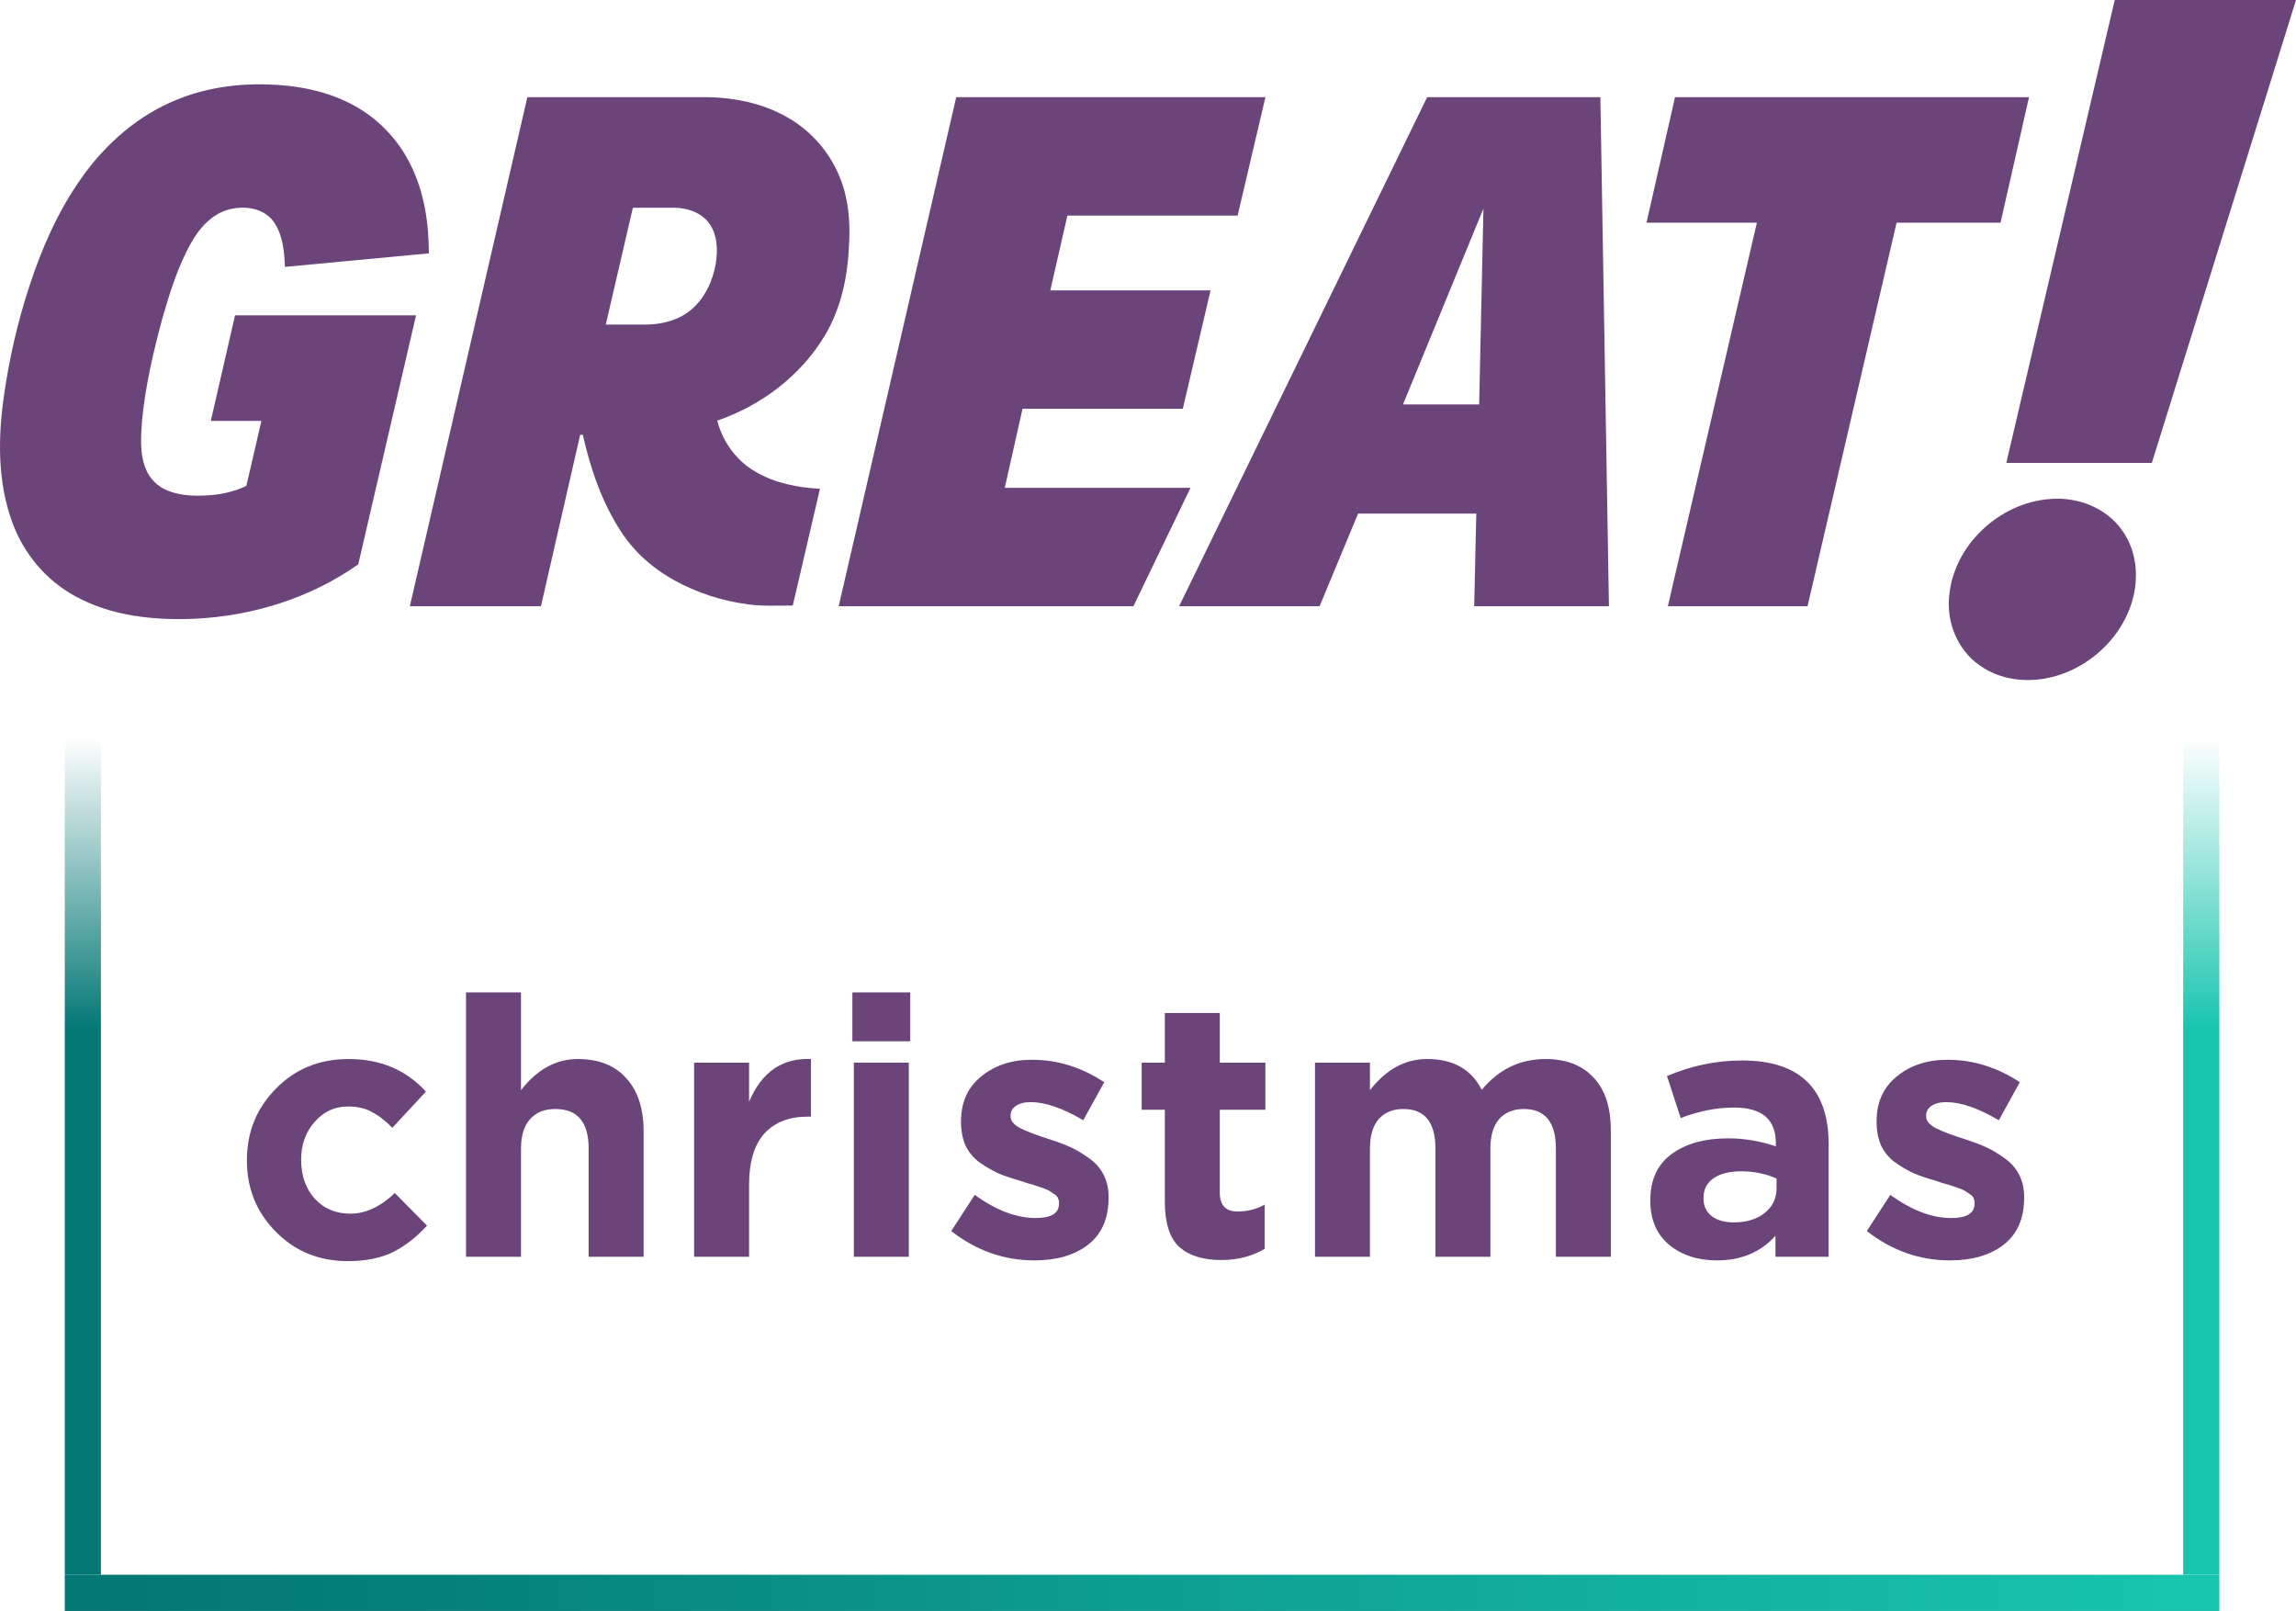
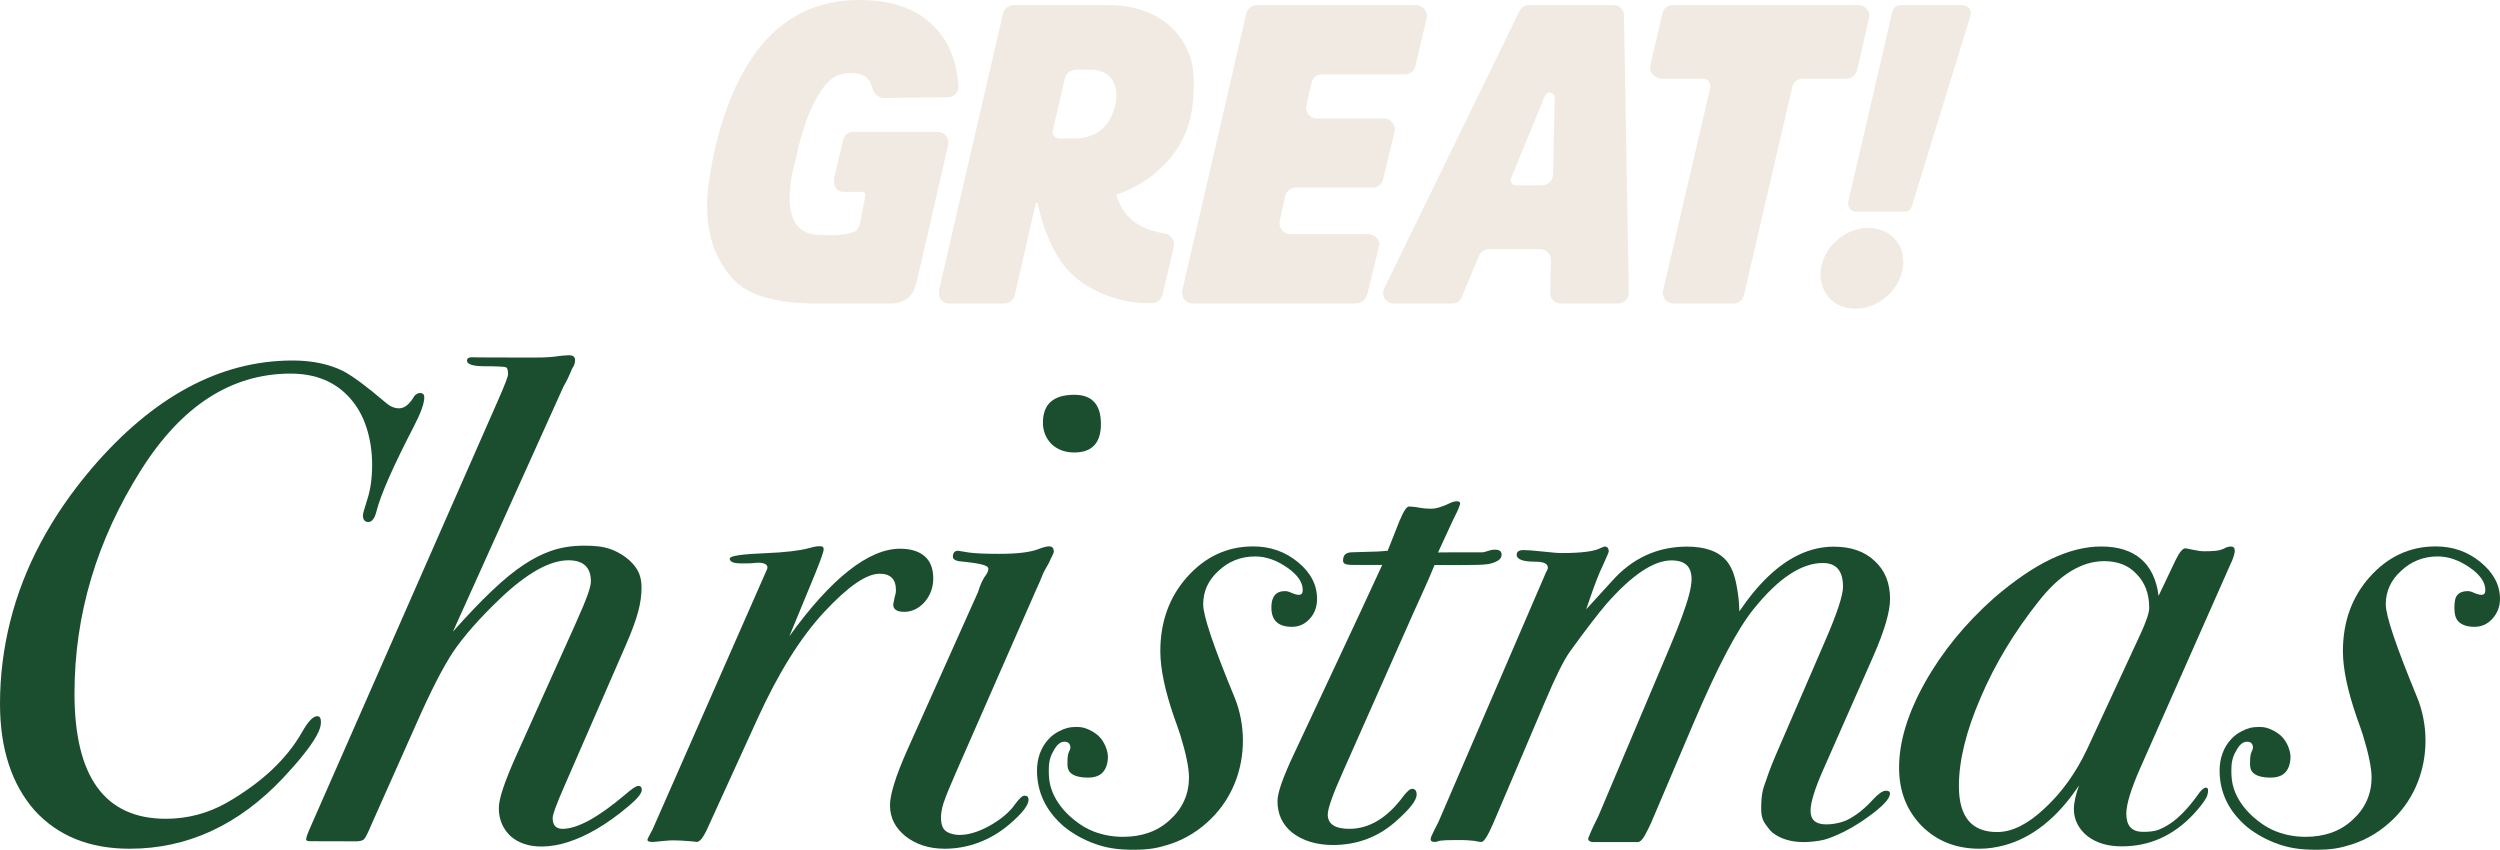
- <svg xmlns="http://www.w3.org/2000/svg" version="1.1" viewBox="0 0 759.14 532.4" xml:space="preserve">
-   <defs>
-     <linearGradient id="b" x1="128.59" x2="463.13" y1="1111.2" y2="1111.2" gradientTransform="matrix(2.0802 0 0 1.0617 -237.89 -659.08)" gradientUnits="userSpaceOnUse">
-       <stop stop-color="#027774" offset="0" />
-       <stop stop-color="#04807a" offset=".156" />
-       <stop stop-color="#0a9389" offset=".379" />
-       <stop stop-color="#0d9c90" offset=".475" />
-       <stop stop-color="#17c5ae" offset="1" />
-     </linearGradient>
-     <linearGradient id="c" x1="137.21" x2="469.36" y1="1122.5" y2="1122.5" gradientTransform="matrix(0 -.83317 1.0604 0 -456.43 634.95)" gradientUnits="userSpaceOnUse">
-       <stop stop-color="#17c5ae" offset="0" />
-       <stop stop-color="#17c5ae" offset=".65" />
-       <stop stop-color="#17c5ae" stop-opacity=".251" offset=".912" />
-       <stop stop-color="#17c5ae" stop-opacity="0" offset="1" />
-     </linearGradient>
-     <linearGradient id="a" x1="137.21" x2="469.36" y1="1122.5" y2="1122.5" gradientTransform="matrix(0 -.83317 1.0604 0 -1156.9 634.95)" gradientUnits="userSpaceOnUse">
-       <stop stop-color="#027774" offset="0" />
-       <stop stop-color="#027774" offset=".65" />
-       <stop stop-color="#027774" stop-opacity=".251" offset=".912" />
-       <stop stop-color="#027774" stop-opacity="0" offset="1" />
-     </linearGradient>
-   </defs>
-   <path d="m58.847 32.802c9.422-3.791 19.681-5.223 29.803-4.881 9.754 0.29 19.66 2.175 28.293 6.903 8.091 4.386 14.736 11.346 18.797 19.602 4.508 9.056 6.055 19.297 6.061 29.332l-47.584 4.481c-0.231-5.197-0.7-10.793-3.872-15.127-3.33-4.423-9.612-5.186-14.657-3.865-5.655 1.506-9.78 6.176-12.542 11.115-4.398 7.898-7.092 16.601-9.564 25.257-2.946 10.967-5.54 22.092-6.608 33.423-0.384 5.234-0.831 10.725 1.121 15.727 1.257 3.38 3.998 6.118 7.344 7.429 4.866 1.948 10.253 1.895 15.388 1.39 3.672-0.39 7.276-1.374 10.622-2.949 1.699-7.15 3.314-14.324 4.971-21.479h-16.714l8.007-34.91h59.847l-19.107 82.325c-15.835 11.178-35.053 17.154-54.345 17.996-13.384 0.548-27.362-0.906-39.267-7.476-9.648-5.249-17.114-14.189-20.817-24.509-4.961-13.568-4.698-28.416-2.609-42.526 1.741-11.962 4.487-23.783 8.244-35.271 4.082-12.563 9.454-24.825 17.077-35.661 8.012-11.483 19.002-21.145 32.112-26.326z" fill="#6b4579" />
-   <path d="m232.31 32.12c9.675-0.053 19.56 1.803 28.019 6.673 7.865 4.428 14.099 11.625 17.419 20.018 2.709 6.697 3.367 14.032 3.02 21.197-0.347 10.73-2.488 21.682-8.086 30.98-7.954 13.268-20.996 23.072-35.532 28.079 1.81 7.082 6.439 13.405 12.831 16.996 6.387 3.733 13.831 5.118 21.128 5.544l-8.991 38.604c-4.866-0.042-9.759 0.269-14.599-0.384-8.665-1.121-17.15-3.828-24.784-8.092-6.902-3.844-12.994-9.214-17.313-15.853-6.371-9.709-10.196-20.86-12.715-32.133h-0.882l-12.97 56.69h-43.349l38.862-168.32zm-23.064 36.566-8.954 38.62h13.647c5.15-0.1 10.459-1.482 14.483-4.831 4.609-3.844 7.286-9.619 8.27-15.458 0.658-4.486 0.526-9.535-2.32-13.305-2.562-3.438-6.965-4.92-11.116-5.026z" fill="#6b4579" />
-   <path d="m316.16 32.12h102.24l-9.196 39.151h-56.281l-5.65 24.73h52.982l-9.175 39.141h-52.987l-5.887 26.147h61.415l-18.881 39.147h-97.441z" fill="#6b4579" />
-   <path d="m529.14 32.12 2.832 168.32h-44.554l0.7-30.637h-39.085l-12.732 30.637h-46.449l82.018-168.32zm-65.26 101.59h25.185l1.411-64.735z" fill="#6b4579" />
-   <path d="m553.82 32.12h117.05l-9.422 41.502h-34.369l-29.45 126.82h-46.18l29.44-126.82h-36.489z" fill="#6b4579" />
-   <path d="m699.21 0h59.929l-47.665 153.05h-48.118z" fill="#6b4579" />
-   <path d="m677.68 164.99c9.037-0.842 18.696 2.791 23.98 10.372 5.4 7.44 5.732 17.607 2.432 25.978-3.684 9.556-11.616 17.28-21.101 21.045-9.143 3.691-20.327 3.459-28.501-2.443-7.29-5.086-11.016-14.358-10-23.109 1.605-16.711 16.617-30.585 33.191-31.843z" fill="#6b4579" />
-   <path d="m644.74 416.7q-15.067 0-27.503-9.699l7.773-11.974q10.523 7.663 20.209 7.663 7.653 0 7.653-4.79v-0.239q0-0.838-0.359-1.557-0.239-0.718-1.076-1.197-0.837-0.599-1.554-1.078t-2.152-0.958q-1.435-0.479-2.392-0.838-0.957-0.359-2.87-0.838-1.794-0.599-2.87-0.958-3.946-1.078-6.936-2.395-2.87-1.317-5.979-3.472-2.989-2.155-4.663-5.508-1.554-3.472-1.554-7.903v-0.239q0-9.459 6.696-14.848 6.696-5.508 16.741-5.508 12.675 0 23.916 7.424l-6.936 12.572q-10.164-5.987-17.339-5.987-3.229 0-5.022 1.317-1.674 1.197-1.674 3.113v0.239q0 2.275 3.229 3.951 3.348 1.676 9.805 3.712 4.066 1.317 6.936 2.634t5.979 3.592q3.109 2.155 4.783 5.388t1.674 7.424v0.239q0 10.297-6.816 15.566-6.696 5.149-17.698 5.149z" fill="#6b4579" stroke-width=".943" />
-   <path d="m567.66 416.7q-9.447 0-15.784-5.149-6.218-5.269-6.218-14.488v-0.239q0-10.058 6.936-15.207 7.055-5.269 18.893-5.269 7.773 0 15.665 2.634v-1.078q0-11.734-13.751-11.734-8.729 0-17.698 3.472l-4.544-13.89q12.077-5.149 24.872-5.149 14.469 0 21.644 7.184 6.936 6.945 6.936 20.475v37.239h-17.578v-6.945q-7.294 8.142-19.372 8.142zm5.501-12.572q6.457 0 10.284-3.113 3.946-3.113 3.946-8.142v-3.233q-5.381-2.395-11.599-2.395-5.859 0-9.207 2.275t-3.348 6.586v0.239q0 3.592 2.75 5.747 2.75 2.035 7.175 2.035z" fill="#6b4579" stroke-width=".943" />
-   <path d="m452.96 415.5h-18.176v-64.18h18.176v9.1q8.012-10.297 18.893-10.297 12.914 0 18.056 10.178 8.49-10.178 21.046-10.178 10.284 0 15.904 6.107 5.74 5.987 5.74 17.482v41.789h-18.176v-35.802q0-13.051-10.642-13.051-5.142 0-8.131 3.353-2.87 3.353-2.87 9.699v35.802h-18.176v-35.802q0-13.051-10.642-13.051-5.142 0-8.131 3.353-2.87 3.353-2.87 9.699z" fill="#6b4579" stroke-width=".943" />
-   <path d="m403.79 416.58q-8.968 0-13.871-4.311-4.783-4.43-4.783-14.967v-30.413h-7.653v-15.566h7.653v-16.404h18.176v16.404h15.067v15.566h-15.067v27.42q0 6.226 5.859 6.226 4.903 0 8.968-2.275v14.608q-6.218 3.712-14.349 3.712z" fill="#6b4579" stroke-width=".943" />
-   <path d="m342.02 416.7q-15.067 0-27.503-9.699l7.773-11.974q10.523 7.663 20.209 7.663 7.653 0 7.653-4.79v-0.239q0-0.838-0.359-1.557-0.239-0.718-1.076-1.197-0.837-0.599-1.554-1.078t-2.152-0.958q-1.435-0.479-2.392-0.838-0.957-0.359-2.87-0.838-1.794-0.599-2.87-0.958-3.946-1.078-6.936-2.395-2.87-1.317-5.979-3.472-2.99-2.155-4.663-5.508-1.554-3.472-1.554-7.903v-0.239q0-9.459 6.696-14.848 6.696-5.508 16.741-5.508 12.675 0 23.916 7.424l-6.936 12.572q-10.164-5.987-17.339-5.987-3.229 0-5.022 1.317-1.674 1.197-1.674 3.113v0.239q0 2.275 3.229 3.951 3.348 1.676 9.805 3.712 4.066 1.317 6.936 2.634t5.979 3.592q3.109 2.155 4.783 5.388t1.674 7.424v0.239q0 10.297-6.816 15.566-6.696 5.149-17.698 5.149z" fill="#6b4579" stroke-width=".943" />
-   <path d="m300.49 415.5h-18.176v-64.18h18.176z" fill="#6b4579" stroke-width=".943" />
-   <path d="m300.96 344.26h-19.132v-16.165h19.132z" fill="#6b4579" stroke-width=".943" />
-   <path d="m247.67 415.5h-18.176v-64.18h18.176v12.932q6.218-14.728 20.448-14.129v19.038h-0.957q-9.327 0-14.469 5.628-5.022 5.628-5.022 17.003z" fill="#6b4579" stroke-width=".943" />
-   <path d="m115 416.94q-14.23 0-23.796-9.699-9.566-9.699-9.566-23.469v-0.239q0-13.89 9.566-23.588 9.566-9.819 24.035-9.819 15.784 0 25.59 10.776l-11.121 11.974q-3.468-3.592-6.816-5.269-3.229-1.796-7.773-1.796-6.696 0-11.121 5.149-4.424 5.029-4.424 12.333v0.239q0 7.663 4.424 12.692 4.544 5.029 11.838 5.029 7.533 0 14.708-6.825l10.642 10.776q-5.261 5.747-11.24 8.741-5.979 2.993-14.947 2.993z" fill="#6b4579" stroke-width=".943" />
-   <path d="m172.26 415.5h-18.176v-87.409h18.176v32.329q8.012-10.297 18.774-10.297 10.403 0 16.023 6.346 5.74 6.226 5.74 17.482v41.549h-18.176v-35.802q0-13.051-11.001-13.051-5.381 0-8.37 3.353-2.989 3.353-2.989 9.699z" fill="#6b4579" stroke-width=".943" />
-   <path d="m21.416 520.63v11.968h712.38v-11.968z" fill="url(#b)" stroke-width="1.523" paint-order="stroke markers" />
-   <path d="m721.84 520.63h11.953v-276.74h-11.953z" fill="url(#c)" />
-   <path d="m21.416 520.63h11.953v-276.74h-11.953z" fill="url(#a)" />
+ <svg xmlns="http://www.w3.org/2000/svg" version="1.1" width="1409.697" height="479.16" viewBox="0 0 1409.697 479.16">
+   <path d="M1054.263 128.485c-.86-.025-1.72.002-2.573.082-12.505.957-23.83 11.508-25.041 24.217-.766 6.655 2.045 13.706 7.545 17.574 6.167 4.489 14.606 4.664 21.504 1.857 7.156-2.863 13.14-8.736 15.92-16.004 2.49-6.367 2.24-14.098-1.834-19.756-3.489-5.045-9.504-7.792-15.521-7.971Z" fill="#f1eae2" />
+   <path d="m1067.008 6.762-24.687 106.439c-.474 2.043-.088 3.401.74 4.444.828 1.042 2.107 1.727 3.577 1.727h27.437c1.783 0 3.361-1.168 3.884-2.867l33.133-107.532c.514-1.67.134-3.481-.853-4.496-.988-1.014-2.479-1.61-3.978-1.61h-34.311c-1.863 0-4.204.714-4.942 3.896Z" fill="#f1eae2" />
+   <path d="m937.484 7.25-6.8 29.308c-1.243 5.358 3.458 7.793 6.192 7.793h22.849c4.814 0 4.959 3.826 4.522 5.707L937.775 163.809c-.865 3.715 1.966 7.305 5.8 7.305h34.005c2.928 0 5.169-2.018 5.832-4.87l27.242-117.265c.63-2.709 3.044-4.627 5.825-4.627h24.619c2.926 0 5.462-2.023 6.114-4.874l6.693-29.299c.88-3.853-2.091-7.312-6.03-7.312H943.101c-2.511 0-5.002 1.732-5.617 4.384Z" fill="#f1eae2" />
+   <path d="M856.696 6.461 780.541 162.573c-1.923 3.943.948 8.538 5.335 8.538h33.174c2.271 0 4.273-1.366 5.15-3.461l9.841-23.484c.936-2.234 3.118-3.692 5.54-3.692h28.714c3.515 0 6.341 2.893 6.257 6.407l-.435 18.231c-.079 3.29 2.568 5.998 5.858 5.998h32.375c3.434 0 6.2-2.816 6.139-6.249L915.703 8.615c-.057-3.192-2.66-5.749-5.853-5.749H862.45a6.402 6.402 0 0 0-5.754 3.595Zm19.991 48.682-.938 43.134c-.075 3.473-2.912 6.248-6.386 6.248h-14.686c-2.027 0-3.407-2.057-2.638-3.932l19.105-46.605c1.21-2.953 5.612-2.036 5.542 1.155Z" fill="#f1eae2" />
+   <path d="m702.7 7.738-35.981 155.822c-.892 3.863 1.842 7.551 5.806 7.551h91.925c3.083 0 5.782-2.168 6.502-5.098l6.594-26.848c1.144-4.659-3.495-7.139-5.57-7.139h-44.312c-3.925 0-6.928-3.683-6.063-7.564l3.085-13.831c.636-2.852 3.167-4.88 6.088-4.88h43.3c2.785 0 5.207-1.911 5.856-4.62l6.415-26.793c.92-3.844-1.993-7.537-5.946-7.537h-37.917c-3.842 0-6.69-3.567-5.839-7.314l2.937-12.929c.615-2.709 3.024-4.632 5.802-4.632h46.867c2.784 0 5.202-1.914 5.842-4.623l6.351-26.895c.909-3.851-2.012-7.543-5.969-7.543H708.825c-2.927 0-5.466 2.02-6.125 4.872Z" fill="#f1eae2" />
+   <path d="M624.63 2.866h-52.943c-2.927 0-5.47 2.029-6.127 4.871l-35.889 155.082c-.364 1.573-.473 4.072.802 5.893 1.011 1.444 2.633 2.402 4.678 2.402h31.249c2.779 0 5.189-1.921 5.808-4.631l11.893-52.059h.912c2.52 11.273 6.303 22.424 12.674 32.133 4.319 6.639 10.467 12.01 17.369 15.854 7.633 4.265 16.119 6.97 24.783 8.092 3.103.418 6.732.441 9.861.415 3.078-.022 5.242-2.146 5.95-5.141l6.252-26.635c.746-3.593-1.721-7.062-5.36-7.537-4.987-.781-9.877-2.203-14.239-4.753-6.392-3.591-11.022-9.977-12.832-17.059 14.536-5.007 27.577-14.66 35.531-27.928 5.598-9.298 7.739-19.449 8.086-30.18.347-7.166-.078-15.102-2.787-21.799-1.66-4.196-4.085-8.193-7.1-11.695-3.015-3.502-6.618-6.374-10.551-8.588-8.459-4.87-18.345-6.79-28.02-6.738ZM606.9 39.276h8.677c4.151.105 8.602 1.673 11.164 5.111 2.846 3.77 3.076 8.819 2.418 13.305-.984 5.839-3.708 11.715-8.316 15.559-4.024 3.349-9.434 4.775-14.584 4.875H597.35c-2.428 0-4.223-2.261-3.672-4.626l6.781-29.11c.698-2.994 3.367-5.113 6.441-5.113Z" fill="#f1eae2" />
+   <path d="M487.35.051c-10.122-.342-20.582 1.01-30.004 4.801-13.11 5.181-24.035 14.468-32.047 25.951-7.623 10.836-12.959 22.398-17.041 34.961-3.756 11.489-6.403 22.508-8.145 34.471-1.013 6.588-1.501 11.925-1.43 17.049.084 6.087.626 9.44 1.705 14.74 1.627 7.993 5.055 15.461 10.059 21.936 5.596 7.241 12.216 12.132 26.963 15.182 9.329 1.929 21.396 1.973 21.396 1.973H502.55c3.146 0 6.858-.986 9.185-2.838 1.164-.926 2.121-2.145 2.929-3.414.808-1.27 1.849-4.525 2.21-6.021l1.56-6.463 16.224-70.717c.84-3.66-1.981-7.309-5.819-7.309h-47.828c-2.637 0-4.949 1.911-5.53 4.38l-5.018 21.33c-.593 2.52-.299 8.139 5.585 8.139h10.152c1.091 0 1.949.99 1.751 2.063l-2.805 14.872c-.403 2.135-1.441 4.756-3.473 5.523-1.555.587-3.299 1.016-5.436 1.405-5.149.937-15.579.575-17.462.111-2.728-.674-4.009-.942-6.478-2.507-2.528-1.603-4.114-4.073-5.407-7.224-1.964-5.37-1.798-11.111-1.293-16.727.534-5.665 1.522-10.029 2.672-14.348 1.15-4.319 1.435-6.591 2.908-12.074 1.236-4.328 3.628-12.019 5.16-15.514 6.278-14.32 11.608-20.218 18.146-21.959 3.428-.898 7.888-1.017 11.44.385 1.676.662 3.149 1.662 4.217 3.08.734 1.276 1.277 2.797 2.232 5.595.917 2.682 3.455 4.435 6.289 4.394l36.007-.42c3.256.004 5.898-2.758 5.758-6.01-.474-8.127-2.051-15.433-5.691-22.744-2.327-4.731-5.732-9.067-9.738-12.818-1.95-1.826-5.124-4.366-9.004-6.451-3.767-2.024-8.194-3.702-13.191-4.914C497.837.714 492.707.21 487.35.051Z" fill="#f1eae2" />
+   <path d="M1409.697 337.713c0 4.35-1.51 8.161-4.329 11.231-2.82 3.071-6.152 4.506-9.996 4.506-3.845 0-6.804-.878-8.801-2.683-1.998-1.805-2.591-4.538-2.591-8.248 0-2.256.248-5.374 1.58-6.909 1.331-1.535 3.304-2.303 5.867-2.303.769 0 2.022.184 3.56.952 1.794.768 3.204 1.151 4.229 1.151 1.538 0 2.207-.896 2.207-2.687 0-4.35-2.848-8.572-8.743-12.666-5.895-4.094-11.918-6.291-18.07-6.291-8.202 0-15.122 2.837-20.761 8.21-5.639 5.118-8.559 11.387-8.559 18.807 0 6.397 5.723 23.481 17.77 52.651 2.82 6.909 4.63 15.413 4.63 24.113 0 16.372-5.896 32.085-17.686 43.856-7.011 6.999-15.064 11.953-24.159 14.819-6.201 1.954-10.875 2.937-20.055 2.937-9.04 0-15.172-1.095-21.25-3.236-6.137-2.161-12.201-5.388-17.481-9.63-10.252-8.7-15.479-19.319-15.479-31.857 0-6.678 2.179-13.05 6.536-17.656 1.642-1.844 3.724-3.318 5.861-4.424 3.201-1.657 5.819-2.451 9.902-2.451 3.318 0 5.011.655 7.137 1.615 2.174.981 3.858 2.244 5.166 3.341 3.589 3.326 5.383 8.655 5.383 11.899 0 2.576-.519 4.742-1.356 6.484-1.657 3.448-4.855 5.231-9.794 5.231-5.383 0-8.472-1.194-10.074-2.847-1.317-1.36-1.597-2.998-1.597-4.82 0-1.791.009-4.176.522-5.967.768-1.791 1.153-2.815 1.153-3.071 0-2.559-1.36-3.537-3.411-3.537-2.307 0-4.419 1.808-6.213 5.39-2.051 3.326-2.579 6.719-2.579 10.813 0 3.759.301 6.796 1.311 9.996 1.845 5.848 5.591 11.308 10.892 16.104 3.423 3.003 6.777 5.432 10.662 7.258 5.714 2.687 12.229 4.072 18.942 4.072 10.509 0 19.423-2.998 26.343-9.396 7.177-6.397 10.912-14.457 10.912-24.181 0-5.231-1.741-13.67-4.923-23.945-1.021-3.296-2.19-6.241-3.497-10.032-5.126-14.841-7.74-27.323-7.74-37.047 0-16.632 5.049-30.578 15.045-41.837 10.253-11.515 22.684-17.323 37.294-17.323 9.739 0 18.098 2.993 25.275 8.878 7.176 5.885 10.965 12.794 10.965 20.726Z" fill="#1b4e2f" />
+   <path d="M1260.143 310.779c0 .768-.632 3.947-2.876 8.36l-50.55 114.246c-4.87 11.003-7.742 20.103-7.742 25.337 0 6.653 2.763 10.331 9.427 10.331 2.693 0 6.074-.104 8.908-1.232 10.071-4.008 17.088-12.956 21.887-19.467 1.773-2.759 3.589-4.222 4.614-4.222s1.248.584 1.248 1.608c0 1.12-.157 2.532-1.05 4.179-1.351 2.491-3.724 5.486-7.118 9.183-11.278 12.027-24.735 18.139-40.37 18.139-7.945 0-14.182-1.819-19.308-5.657-4.87-3.838-7.805-9.128-7.805-15.27 0-3.838 1.098-8.316 2.892-13.434-12.045 18.209-26.488 29.656-42.346 33.821-4.49 1.179-9.093 1.875-13.787 1.875-13.328 0-24.122-4.422-32.58-12.866-8.458-8.7-12.737-19.503-12.737-32.809 0-14.585 4.82-30.578 14.56-47.978 9.74-17.4 22.832-33.418 38.98-47.747 22.918-19.682 42.45-29.018 60.497-29.018 18.797 0 29.989 9.412 32.296 27.836l9.711-20.417c2.051-4.094 3.845-6.405 5.383-6.405.512 0 2.05.395 4.614.906 2.563.512 4.357.768 5.382.768 5.639 0 9.011-.111 12.086-1.646 1.025-.768 2.861-1.014 3.63-1.014 1.538 0 2.154.801 2.154 2.593Zm-48.243 31.924c0-7.932-2.435-14.329-7.305-19.191-4.613-4.862-10.637-7.093-18.07-7.093-12.816 0-25.255 7.648-37.045 22.745-13.584 17.144-24.442 35.012-32.644 54.203-8.202 18.935-12.256 35.568-12.256 49.897 0 17.4 7.23 25.912 21.583 25.912 8.202 0 17.146-4.289 26.629-13.245 9.74-8.956 17.714-20.015 24.121-33.577l29.989-64.682c3.324-7.169 4.998-12.155 4.998-14.969Z" fill="#1b4e2f" />
+   <path d="M1065.764 337.813c0 6.909-3.051 17.656-9.459 32.241l-28.451 64.482c-4.614 10.491-6.92 18.04-6.92 22.645 0 5.118 2.947 7.676 8.842 7.676 3.336 0 7.128-.627 10.428-1.901 3.104-1.199 9.453-4.867 15.916-12.101 3.076-3.326 5.511-4.99 7.305-4.99 1.538 0 2.307.512 2.307 1.535 0 3.071-4.457 7.676-13.172 13.818-12.993 9.34-23.446 12.181-24.202 12.358-3.4.792-8.063 1.26-11.269 1.26-7.177 0-13.072-1.791-17.686-5.373-1.272-1.121-2.579-2.898-3.452-4.064-2.115-2.826-2.85-5.28-2.85-9.447 0-3.08.056-8.03 1.58-12.578 1.611-4.806 3.721-10.85 6.645-17.617l28.066-64.916c6.664-15.353 9.844-25.332 9.844-29.938 0-8.956-3.693-13.434-11.382-13.434-12.047 0-24.991 8.572-38.831 25.716-9.319 11.429-20.477 32.653-34.318 65.15l-23.068 54.219c-1.629 3.833-3.175 6.753-4.332 8.817-1.366 2.435-2.762 3.45-3.742 3.45h-25.375c-1.794 0-3.031-1.176-2.549-2.361 2.635-6.475 3.637-8.066 5.625-12.209l40.084-94.804c5.676-13.393 9.302-23.25 11.139-30.273.901-3.443 1.348-6.557 1.348-8.577 0-7.165-3.645-10.598-11.334-10.598-9.996 0-22.199 8.067-36.809 24.699-4.357 5.118-11.25 13.974-20.477 26.768-3.332 4.606-8.074 14.101-14.225 28.686l-28.736 67.553c-3.076 7.165-5.383 11.047-6.92 11.047-1.282 0-2.307-.228-3.076-.484-4.101-.512-6.636-.568-7.404-.568-7.946 0-12.687-.016-14.225.751-.513.256-1.253.279-2.278.279-2.745-.361-1.387-2.822-.632-4.446.962-2.058 2.012-4.203 3.294-6.581l60.696-140.863c.769-1.279 1.104-2.135 1.104-2.647 0-2.303-2.256-3.454-6.87-3.454-7.177 0-10.716-1.319-10.716-3.878 0-1.791 1.282-2.687 3.845-2.687 2.307 0 5.895.303 10.765.814 4.87.512 8.458.867 10.765.867 11.534 0 18.839-1.042 21.915-2.833.769-.256 1.438-.612 2.207-.868 1.538 0 2.407.996 2.407 2.787 0 .512-1.254 3.326-3.56 8.444-1.794 3.582-4.229 9.851-7.305 18.807l-1.822 5.373c2.307-2.559 7.007-7.633 14.44-15.821 11.534-13.05 25.801-19.525 42.462-19.525 10.509 0 18.042 2.887 22.399 8.26 2.505 3.09 4.237 7.354 5.342 12.97 1.391 7.063 1.569 10.992 1.689 15.272 2.759-4.046 5.729-8.043 8.561-11.414 14.004-16.665 28.893-25.055 44.67-25.055 9.739 0 17.429 2.687 23.068 8.06 5.895 5.373 8.69 12.538 8.69 21.494Z" fill="#1b4e2f" />
+   <path d="M846.722 312.939c0 1.647-1.41 3.087-3.639 3.991-2.618 1.062-4.312 1.458-10.126 1.596-8.02.124-16.038.159-24.058.056-3.794 9.521-7.607 17.331-11.684 26.519l-40.032 90.236c-5.639 12.538-8.492 20.639-8.492 23.965 0 5.373 4.172 8.06 12.118 8.06 11.534 0 21.787-6.441 30.758-18.723 2.05-2.559 3.588-3.838 4.614-3.838 2.05 0 2.623 1.441 2.623 3.233 0 3.326-3.776 8.154-12.234 15.575-9.74 8.444-21.402 12.866-34.987 12.866-9.227 0-17.089-2.403-22.984-7.009-5.639-4.606-8.258-10.591-8.258-17.755 0-4.606 3.048-13.278 8.943-25.817 16.709-35.818 33.159-70.496 50.128-107.354h-16.526c-4.357 0-5.563-.69-5.563-2.482 0-3.326 1.822-4.645 5.41-4.645 1.616 0 5.064-.237 10.784-.323 4.107-.062 7.208-.391 8.972-.526l6.573-16.605c2.307-5.629 4.101-8.344 5.383-8.344 1.282 0 3.404.156 5.967.668 2.819.512 4.998.567 6.536.567 2.819 0 5.92-.879 11.303-3.438 1.025-.512 2.423-.768 3.192-.768 1.282 0 1.922.412 1.922 1.436-.985 3.485-2.636 6.137-4.029 9.112l-8.459 18.323 9.528-.084 15.11.033c2.762-.112 4.24-1.523 7.363-1.523 2.819 0 3.845.954 3.845 3.001Z" fill="#1b4e2f" />
+   <path d="M742.659 337.713c0 4.35-1.31 8.161-4.129 11.231-2.82 3.071-6.152 4.506-9.996 4.506-7.689 0-11.634-3.51-11.634-10.931 0-6.141 2.563-9.212 7.689-9.212.769 0 2.022.184 3.56.952 1.794.768 3.204 1.151 4.229 1.151 1.538 0 2.207-.896 2.207-2.687 0-4.35-2.848-8.572-8.743-12.666-5.895-4.094-11.918-6.291-18.07-6.291-8.202 0-15.123 2.837-20.761 8.21-5.639 5.118-8.559 11.387-8.559 18.807 0 6.397 5.723 23.481 17.77 52.651 2.82 6.909 4.63 15.413 4.63 24.113 0 16.372-5.895 32.085-17.686 43.856-7.011 6.999-15.064 11.953-24.159 14.819-6.2 1.954-10.875 2.937-20.055 2.937-9.04 0-15.172-1.095-21.25-3.236-6.137-2.161-12.201-5.388-17.481-9.63-10.252-8.7-15.479-19.319-15.479-31.857 0-6.678 2.179-13.05 6.536-17.656 1.642-1.844 3.724-3.318 5.861-4.424 3.201-1.657 5.819-2.451 9.902-2.451 3.318 0 5.011.655 7.137 1.615 2.174.981 3.858 2.244 5.166 3.341 3.588 3.326 5.383 8.655 5.383 11.899 0 2.576-.519 4.742-1.356 6.484-1.657 3.448-4.855 5.231-9.794 5.231-5.383 0-8.472-1.194-10.074-2.847-1.317-1.36-1.597-2.998-1.597-4.82 0-1.791.009-4.176.521-5.967.769-1.791 1.153-2.815 1.153-3.071 0-2.559-1.36-3.537-3.41-3.537-2.307 0-4.42 1.808-6.214 5.39-2.05 3.326-2.579 6.719-2.579 10.813 0 3.759.301 6.796 1.311 9.996 1.845 5.848 5.591 11.308 10.892 16.104 3.423 3.003 6.777 5.432 10.662 7.258 5.714 2.687 12.229 4.072 18.942 4.072 10.509 0 19.422-2.998 26.343-9.396 7.177-6.397 10.912-14.457 10.912-24.181 0-5.231-1.741-13.67-4.923-23.945-1.021-3.296-2.189-6.241-3.497-10.032-5.126-14.841-7.74-27.323-7.74-37.047 0-16.632 5.049-30.578 15.045-41.837 10.252-11.515 22.684-17.323 37.293-17.323 9.74 0 18.098 2.993 25.275 8.878 7.177 5.885 10.765 12.794 10.765 20.726Z" fill="#1b4e2f" />
+   <path d="M594.217 311.046c0 1.253-1.573 3.336-2.694 6.242-1.022 2.06-2.743 4.202-4.429 8.771-1.013 2.745-2.199 4.837-3.606 8.239l-44.279 100.908c-3.334 7.67-5.716 13.275-7.157 17.56-1.107 3.292-1.458 6.628-1.458 8.073 0 2.709.42 4.925 1.486 6.497 1.653 2.438 5.749 3.466 9.079 3.466 4.87 0 10.381-1.663 16.532-4.99 6.408-3.582 11.518-7.685 14.85-12.546 2.307-3.071 3.881-4.606 5.162-4.606 1.538 0 2.287.748 2.287 2.283 0 3.071-3.568 7.676-10.745 13.818-10.765 9.212-23.619 13.818-36.544 13.818-8.971 0-16.304-2.503-22.2-7.109-5.639-4.606-8.658-10.291-8.658-17.456 0-3.077.841-7.049 2.324-11.938 1.6-5.274 4.062-11.615 7.387-19.051l39.923-89.147c1.282-4.35 2.881-7.676 4.675-9.979.769-1.024 1.153-2.419 1.153-3.187 0-2.303-6.084-3.189-16.917-4.306-2.05-.512-3.076-1.208-3.076-2.487 0-2.303 1.025-3.354 3.076-3.354.256 0 2.179.455 5.767.967 3.588.512 9.355.768 17.301.768 10.765 0 18.027-.996 22.384-2.787 2.563-1.024 4.657-1.435 5.682-1.435 1.794 0 2.691.923 2.691 2.97Z" fill="#1b4e2f" />
+   <path d="M620.79 239.07q0 16.071-15.004 16.071-7.694 0-12.695-4.592-5.001-4.974-5.001-12.245 0-15.689 17.697-15.689 15.004 0 15.004 16.454Z" fill="#1b4e2f" />
+   <path d="M526.243 326.198c0 5.118-1.666 9.596-4.998 13.434-3.332 3.582-7.077 5.374-11.434 5.374-4.101 0-6.151-1.407-6.151-4.222l.769-3.838c.513-1.535.769-2.943.769-4.222 0-6.141-3.076-9.212-9.227-9.212-7.433 0-17.902 7.264-31.23 21.594-13.328 14.329-25.8 34.297-37.59 60.141l-27.682 60.664c-2.563 5.885-4.742 8.828-6.536 8.828-1.261-.243-9.099-.851-11.918-.851-4.268-.214-11.428.866-12.688.868-2.307.002-3.258-.31-3.258-1.333 0-.256.952-2.037.952-2.037l2.023-3.838 64.049-145.61c1.954-3.393-.908-4.573-4.172-4.649-1.695 0-3.199.384-6.536.384h-3.845c-3.845 0-6.067-.896-6.067-2.687 0-1.535 6.964-2.559 20.293-3.071 11.185-.429 19.301-1.451 24.349-2.827 2.003-.487 3.946-1.124 6.024-1.096 1.538 0 2.307.267 2.307 1.803 0 1.279-1.666 6.013-4.998 14.201L445.12 358.739c23.581-32.753 44.79-49.329 62.384-49.329 6.28 0 10.864 1.557 13.979 4.322 3.115 2.765 4.76 6.837 4.76 12.466Z" fill="#1b4e2f" />
+   <path d="M361.894 445.448c0 1.791-2.296 4.77-7.16 8.864-6.276 5.3-12.256 9.65-18.135 13.073-11.151 6.493-21.588 9.956-31.312 9.956-7.169 0-13.03-2.019-17.383-5.858-4.353-4.094-6.629-9.44-6.629-15.837 0-5.373 3.373-15.069 9.518-28.887l33.948-75.513c6.434-14.32 8.45-20.343 8.45-23.413 0-7.932-4.225-11.899-12.674-11.899-10.498 0-23.35 7.212-38.456 21.542-11.522 11.003-20.303 20.982-26.448 29.938-5.889 8.956-12.93 22.626-21.123 41.305l-24.964 56.038c-2.048 4.862-3.457 7.676-4.225 8.444-.768.768-2.304 1.207-4.609 1.207-1.024 0-26.185-.067-26.185-.067s-1.654-.133-1.814-.671c-.293-.981.606-3.284 2.398-7.378l105.618-240.274c3.841-8.7 5.761-13.69 5.761-14.969 0-2.047-.24-3.798-1.52-4.054-1.024-.256-5.221-.484-12.39-.484-3.856 0-9.218-.579-9.218-3.138 0-1.279.896-1.919 2.688-1.919s4.225.084 4.225.084l28.121.084c5.633 0 9.197.04 14.67-.551 3.072-.512 6.74-.768 7.764-.768 2.304 0 3.457.896 3.457 2.687 0 1.791-.512 3.326-1.536 4.606-1.792 4.35-3.457 7.804-4.993 10.363L255.41 356.152c16.131-18.168 29.521-31.005 40.275-37.914 4.76-3.172 9.621-5.661 14.582-7.45 6.246-2.253 12.651-3.097 19.215-3.097 5.786 0 10.469.407 14.844 1.981 2.745.987 9.904 4.066 14.368 10.593 2.033 2.973 3.049 6.448 3.049 10.923 0 8.605-2.095 16.997-8.634 32.057l-34.95 80.22c-4.353 9.979-6.529 15.792-6.529 17.839 0 3.838 1.72 6.058 5.561 6.058 8.45 0 20.218-6.509 35.324-19.303 3.841-3.326 6.177-4.914 7.457-4.914 1.28 0 1.92.768 1.92 2.303Z" fill="#1b4e2f" />
+   <path d="M239.24 224.101c0 3.326-1.922 8.7-5.767 16.121-11.79 22.773-18.839 38.766-21.146 47.978-1.025 4.094-2.563 6.141-4.614 6.141s-3.076-1.279-3.076-3.838c0-.768.897-3.966 2.691-9.596 1.538-4.862 2.507-11.131 2.507-18.807 0-7.932-1.225-15.033-3.276-21.302-2.05-6.269-5.126-11.707-9.227-16.312-8.202-9.212-19.352-13.818-33.449-13.818-33.321 0-61.387 18.04-84.199 54.119-25.119 39.662-37.678 81.754-37.678 126.278 0 47.082 17.173 70.624 51.519 70.624 12.303 0 23.837-3.071 34.602-9.212 19.48-11.259 33.577-24.465 42.291-39.817 3.332-5.885 6.152-8.828 8.458-8.828 1.538 0 2.107 1.324 2.107 3.371 0 2.128-.738 4.561-2.614 7.909-3.313 5.913-9.552 13.745-18.716 23.548-25.119 26.612-53.954 39.918-86.505 39.918-22.812 0-40.553-7.265-53.626-21.594C6.708 442.397 0 422.41 0 396.822c0-15.841 1.973-31.255 5.712-46.249 7.615-30.54 22.971-59.337 46.007-86.453 34.602-40.429 72.308-60.844 113.319-60.844 11.278 0 20.761 2.119 28.451 5.957 5.383 2.815 13.328 8.7 23.837 17.656 2.563 2.303 5.126 3.355 7.689 3.355 3.076 0 5.923-2.231 8.742-7.093 1.025-1.024 2.05-1.535 3.076-1.535 1.538 0 2.407.696 2.407 2.487Z" fill="#1b4e2f" />
</svg>
